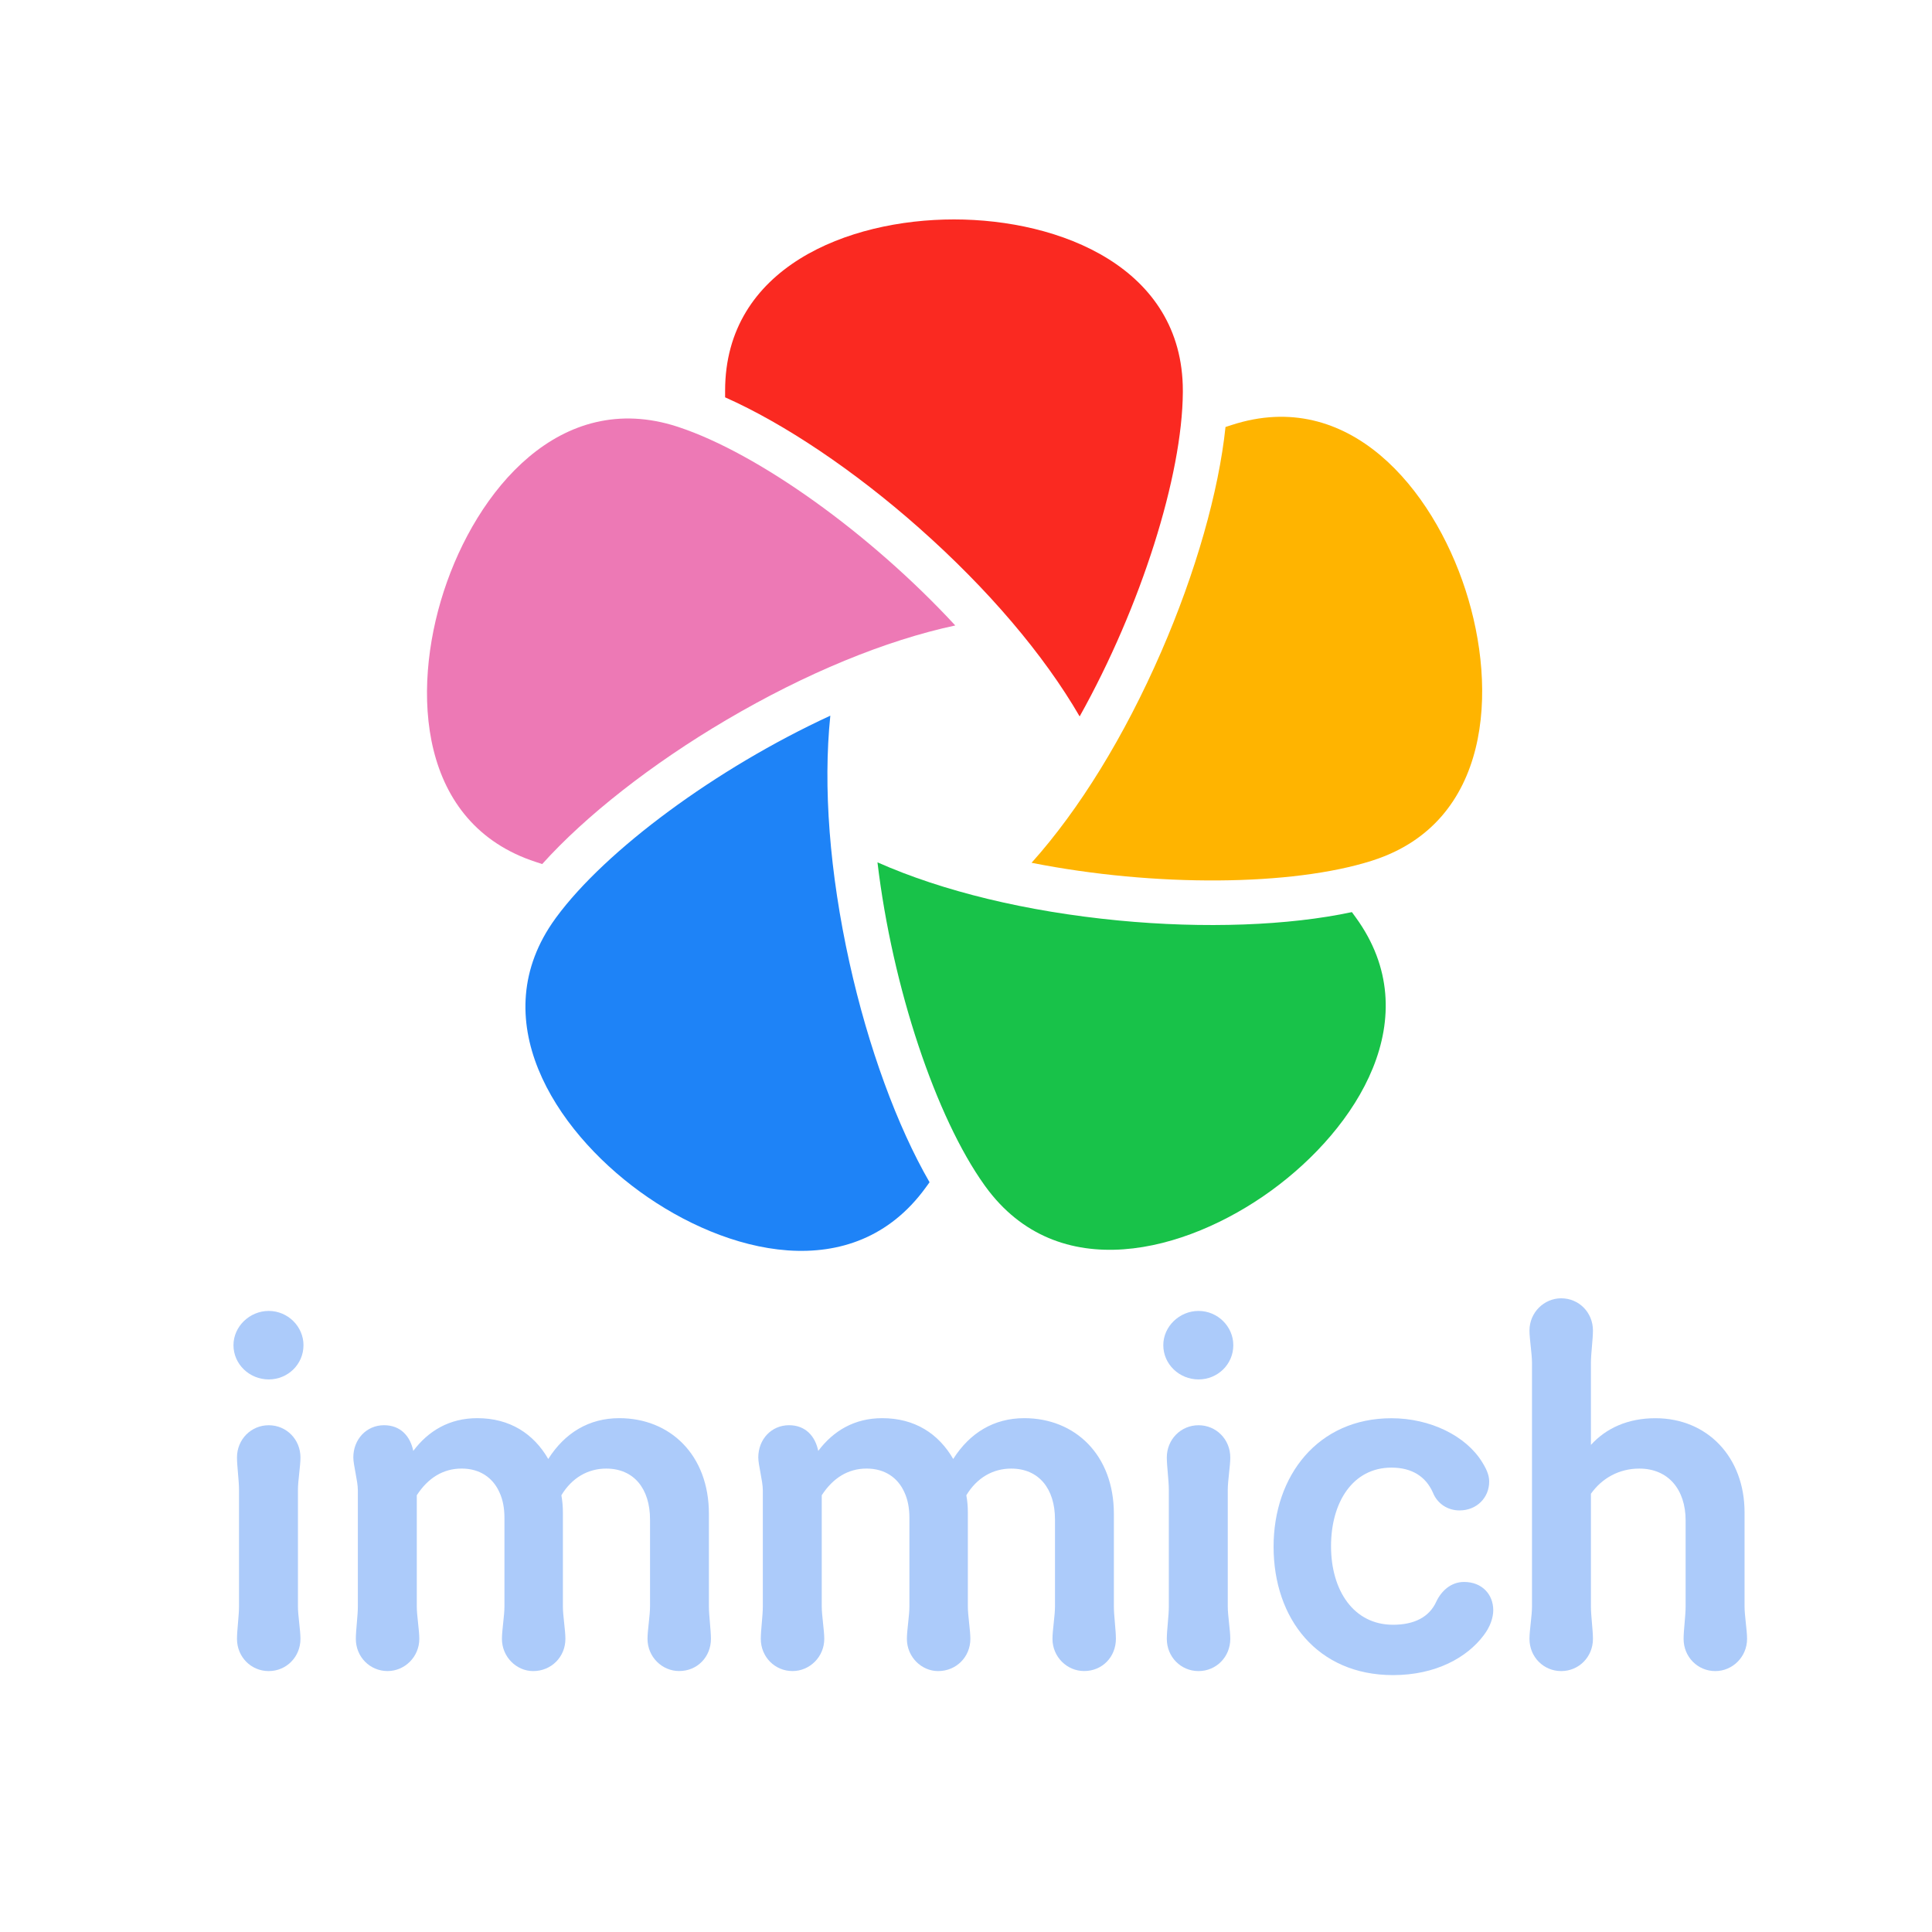
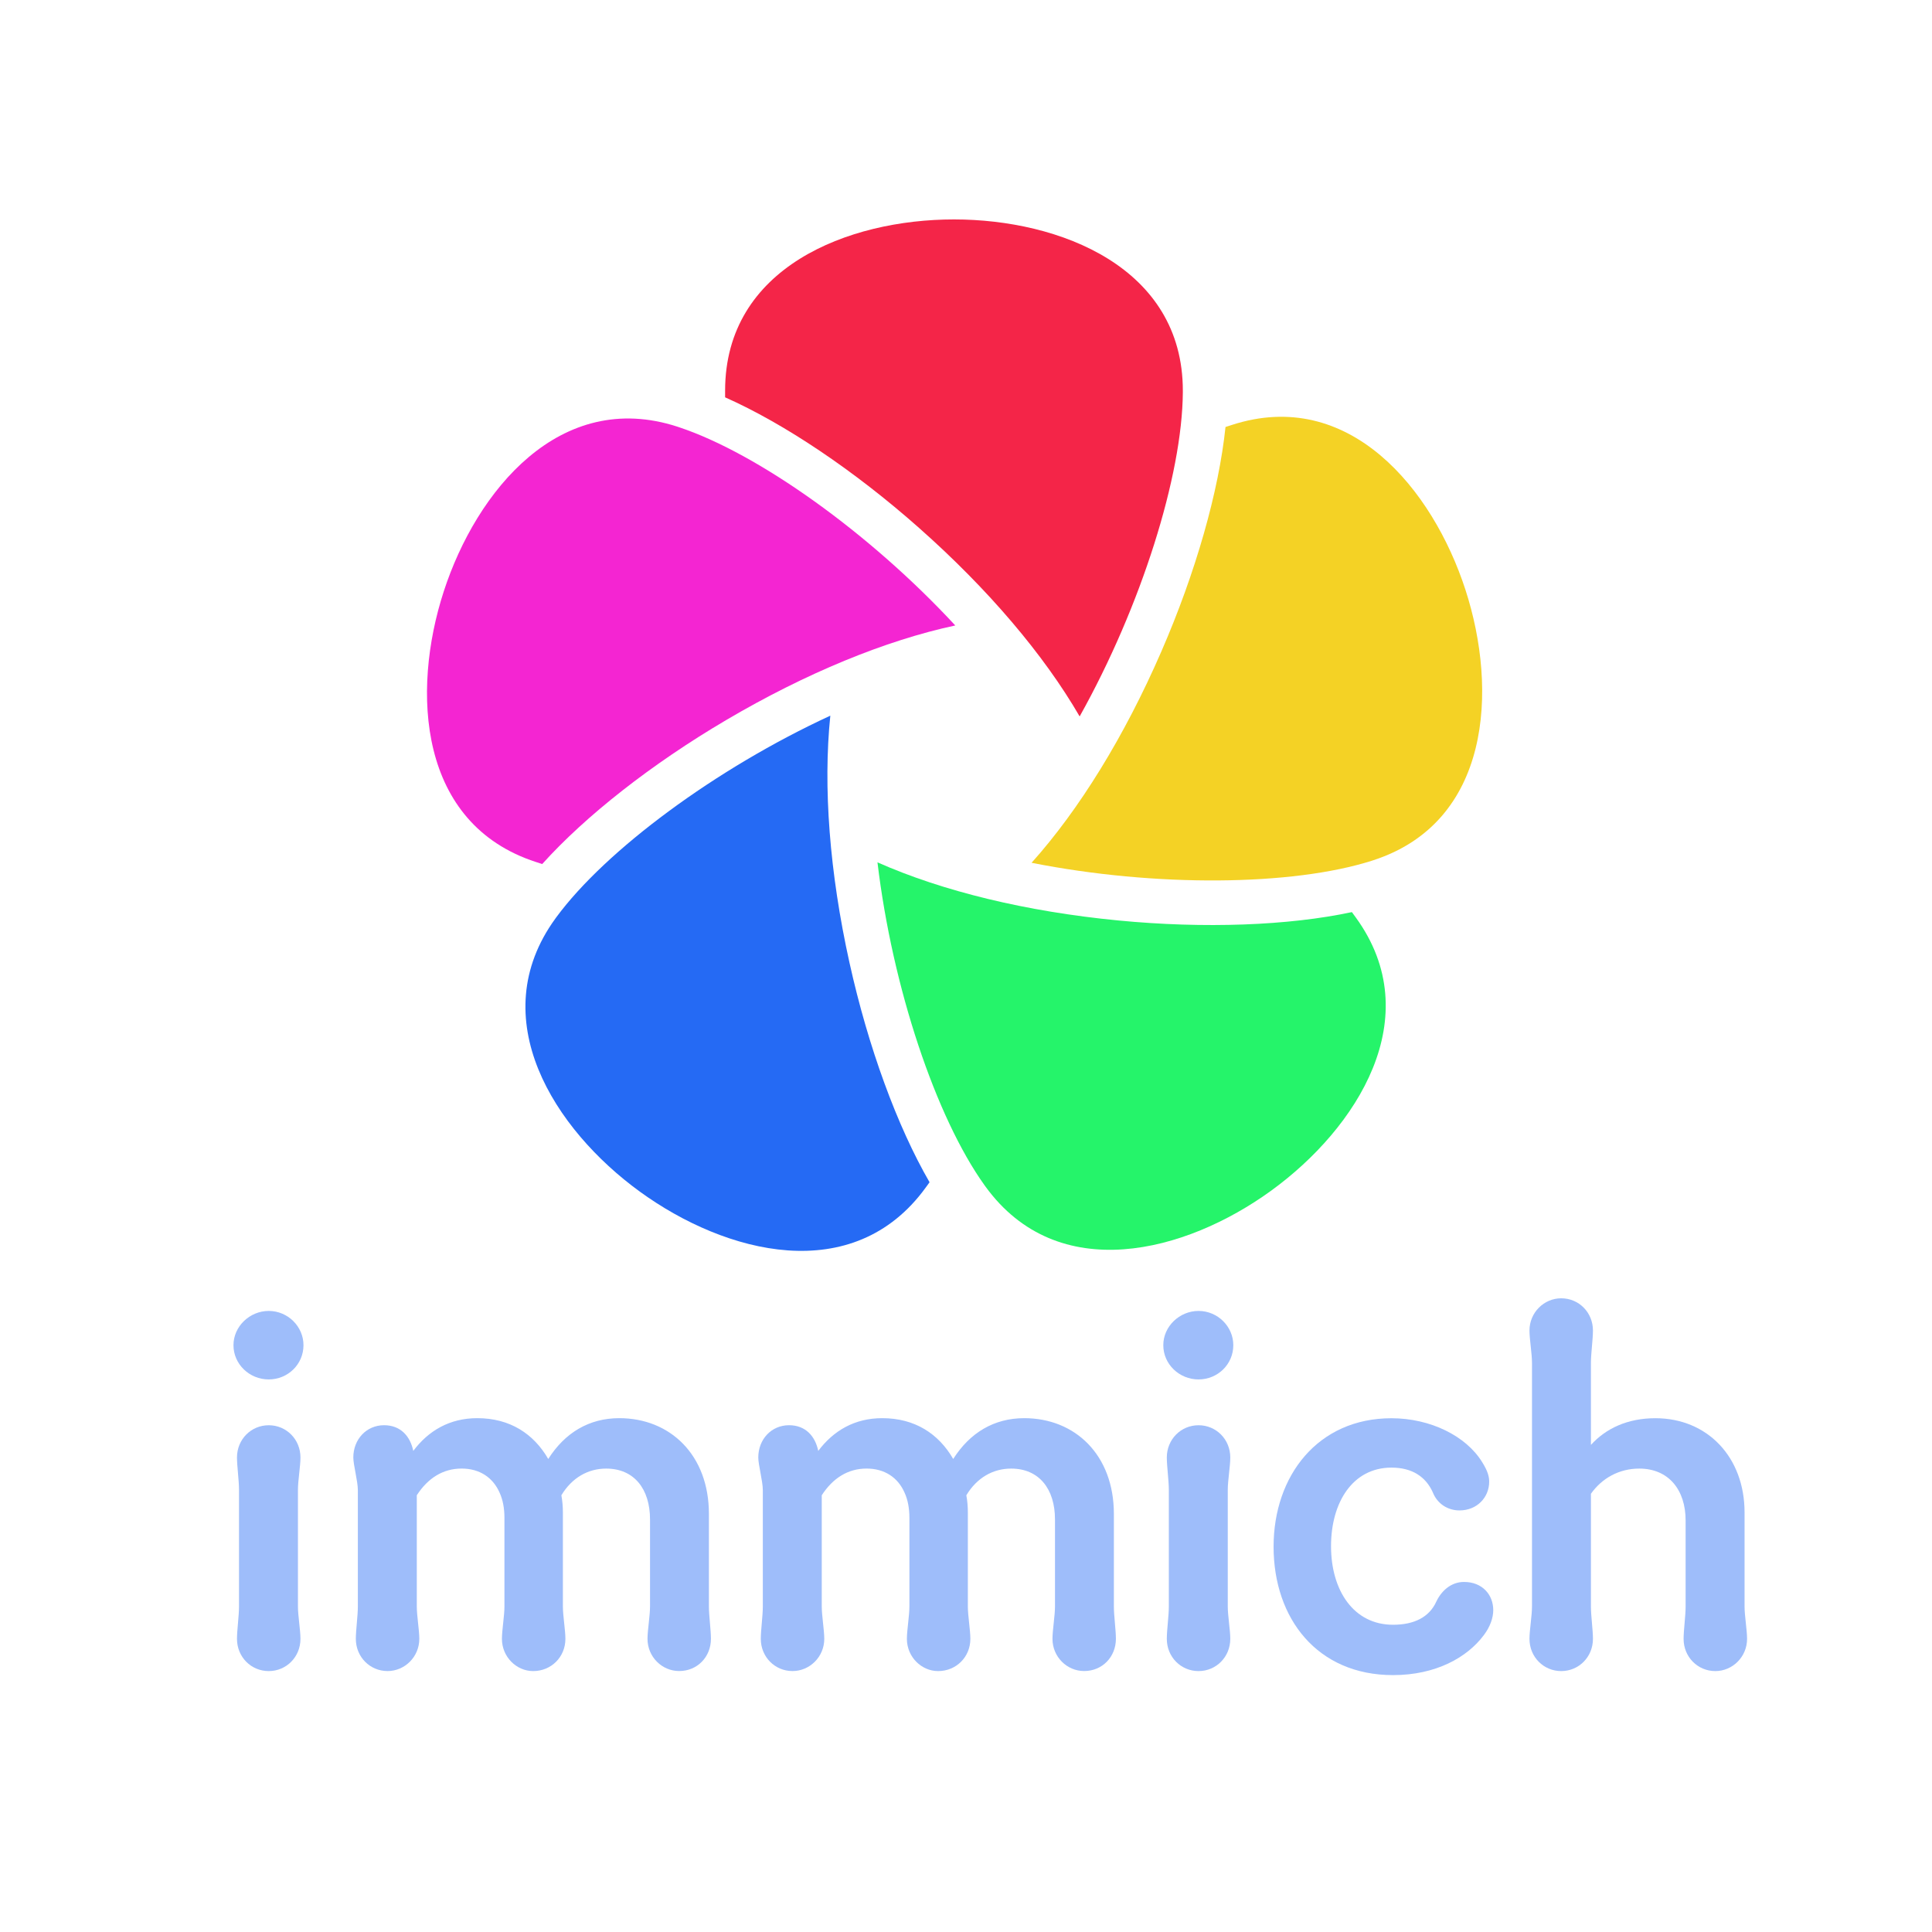
<svg xmlns="http://www.w3.org/2000/svg" version="1.1" id="Router_Medium_x5F_Black_00000037681990313894948460000012967653829507626171_" x="0px" y="0px" viewBox="0 0 792 792" style="enable-background:new 0 0 792 792;" xml:space="preserve">
  <style type="text/css">
- 	.st0{fill:#ACCBFA;}
- 	.st1{fill:#FA2921;}
- 	.st2{fill:#ED79B5;}
- 	.st3{fill:#FFB400;}
- 	.st4{fill:#1E83F7;}
- 	.st5{fill:#18C249;}
+ 	.st0{fill:#9EBDFA;}
+ 	.st1{fill:#F42548;}
+ 	.st2{fill:#F425D2;}
+ 	.st3{fill:#F4D225;}
+ 	.st4{fill:#256AF4;}
+ 	.st5{fill:#25F46A;}
</style>
  <g>
    <path class="st0" d="M110.16,537.4c7.85,0,14.25,6.4,14.25,14.04c0,7.85-6.4,14.04-14.25,14.04s-14.45-6.19-14.45-14.04   C95.71,543.8,102.32,537.4,110.16,537.4z M97.98,610.7c0-3.72-0.83-9.71-0.83-13.22c0-7.43,5.78-13.22,13.01-13.22   s13.01,5.78,13.01,13.22c0,3.51-1.03,9.5-1.03,13.22v47.9c0,3.72,1.03,9.71,1.03,13.22c0,7.43-5.78,13.22-13.01,13.22   s-13.01-5.78-13.01-13.22c0-3.51,0.83-9.5,0.83-13.22V610.7z" />
    <path class="st0" d="M265.44,671.82c0-3.51,1.03-9.5,1.03-13.22v-35.72c0-12.6-6.61-20.85-17.96-20.85   c-7.43,0-14.04,3.72-18.38,10.94c0.41,2.27,0.62,4.54,0.62,7.02v38.61c0,3.72,1.03,9.71,1.03,13.22c0,7.43-5.78,13.22-13.22,13.22   c-6.81,0-12.8-5.78-12.8-13.22c0-3.51,1.03-9.5,1.03-13.22v-36.34c0-3.92-0.62-7.43-2.06-10.53c-2.69-5.99-8.05-9.71-15.49-9.71   c-7.64,0-13.83,3.92-18.38,10.94v45.63c0,3.72,1.03,9.71,1.03,13.22c0,7.43-5.99,13.22-13.01,13.22c-7.23,0-13.01-5.78-13.01-13.22   c0-3.51,0.83-9.5,0.83-13.22v-47.7c0-3.72-1.86-10.32-1.86-13.42c0-7.43,5.37-13.22,12.6-13.22c6.81,0,10.74,4.54,11.98,10.53   c6.19-8.26,14.87-13.42,26.22-13.42c13.42,0,23.13,6.4,29.11,16.73c6.81-10.74,16.73-16.73,29.11-16.73   c20.86,0,36.75,15.07,36.75,39.23v37.99c0,3.72,0.83,9.71,0.83,13.22c0,7.43-5.57,13.22-13.01,13.22   C271.43,685.04,265.44,679.26,265.44,671.82z" />
    <path class="st0" d="M431.45,671.82c0-3.51,1.03-9.5,1.03-13.22v-35.72c0-12.6-6.61-20.85-17.96-20.85   c-7.43,0-14.04,3.72-18.38,10.94c0.41,2.27,0.62,4.54,0.62,7.02v38.61c0,3.72,1.03,9.71,1.03,13.22c0,7.43-5.78,13.22-13.22,13.22   c-6.82,0-12.8-5.78-12.8-13.22c0-3.51,1.03-9.5,1.03-13.22v-36.34c0-3.92-0.62-7.43-2.06-10.53c-2.68-5.99-8.05-9.71-15.49-9.71   c-7.64,0-13.83,3.92-18.38,10.94v45.63c0,3.72,1.03,9.71,1.03,13.22c0,7.43-5.99,13.22-13.01,13.22c-7.23,0-13.01-5.78-13.01-13.22   c0-3.51,0.83-9.5,0.83-13.22v-47.7c0-3.72-1.86-10.32-1.86-13.42c0-7.43,5.37-13.22,12.6-13.22c6.82,0,10.74,4.54,11.98,10.53   c6.2-8.26,14.87-13.42,26.22-13.42c13.42,0,23.13,6.4,29.11,16.73c6.81-10.74,16.72-16.73,29.11-16.73   c20.86,0,36.75,15.07,36.75,39.23v37.99c0,3.72,0.83,9.71,0.83,13.22c0,7.43-5.57,13.22-13.01,13.22   C437.44,685.04,431.45,679.26,431.45,671.82z" />
    <path class="st0" d="M491.33,537.4c7.85,0,14.25,6.4,14.25,14.04c0,7.85-6.4,14.04-14.25,14.04s-14.45-6.19-14.45-14.04   C476.87,543.8,483.48,537.4,491.33,537.4z M479.15,610.7c0-3.72-0.83-9.71-0.83-13.22c0-7.43,5.78-13.22,13.01-13.22   s13.01,5.78,13.01,13.22c0,3.51-1.03,9.5-1.03,13.22v47.9c0,3.72,1.03,9.71,1.03,13.22c0,7.43-5.78,13.22-13.01,13.22   s-13.01-5.78-13.01-13.22c0-3.51,0.83-9.5,0.83-13.22V610.7z" />
    <path class="st0" d="M522.09,634.04c0-29.11,18.17-52.65,48.32-52.65c15.9,0,30.56,7.23,37.17,17.97c2.48,3.92,2.89,6.19,2.89,8.05   c0,6.4-4.96,11.77-12.18,11.77c-4.75,0-9.08-2.68-10.94-7.43c-2.89-6.4-8.47-10.12-16.93-10.12c-15.9,0-24.78,14.25-24.78,32.21   c0,18.17,9.29,32.21,25.4,32.21c8.67,0,14.87-3.1,17.76-9.5c2.06-4.34,5.99-8.05,11.36-8.05c7.43,0,11.98,5.16,11.98,11.56   c0,3.1-1.24,6.81-3.92,10.32c-6.82,9.09-19.62,16.31-37.17,16.31C540.06,686.69,522.09,663.56,522.09,634.04z" />
    <path class="st0" d="M690.17,671.82c0-3.51,0.83-9.5,0.83-13.22v-35.3c0-12.6-7.02-21.27-19-21.27c-8.26,0-15.28,3.92-19.82,10.32   v46.25c0,3.72,0.83,9.71,0.83,13.22c0,7.43-5.78,13.22-13.01,13.22s-13.01-5.78-13.01-13.22c0-3.51,1.03-9.5,1.03-13.22v-99.94   c0-3.72-1.03-9.71-1.03-13.22c0-7.43,5.99-13.22,13.01-13.22c7.23,0,13.01,5.78,13.01,13.22c0,3.51-0.83,9.5-0.83,13.22v33.66   c6.2-6.81,15.07-10.94,26.43-10.94c21.27,0,36.55,15.9,36.55,38.61v38.61c0,3.72,1.03,9.71,1.03,13.22   c0,7.43-5.99,13.22-13.01,13.22C695.95,685.04,690.17,679.26,690.17,671.82z" />
  </g>
  <g>
    <path class="st1" d="M376.76,216.42c28.32,25.07,51.15,51.95,65.83,77.27c25.23-45.12,42.08-98.73,42.3-132.88   c0-0.24,0-0.46,0-0.66c0-50.53-50.41-70.2-93.82-70.2s-93.82,19.66-93.82,70.2c0,0.69,0,1.62,0,2.73   C321.44,173.62,350.14,192.84,376.76,216.42z" />
    <path class="st2" d="M222.27,354.21c17.7-19.69,44.85-41.04,75.5-59.08c32.6-19.19,65.21-32.59,93.83-38.73   c-35.11-37.94-80.89-70.53-113.31-81.29c-0.23-0.07-0.44-0.14-0.63-0.21c-48.06-15.61-82.34,26.25-95.75,67.54   c-13.42,41.29-10.29,95.31,37.77,110.92C220.33,353.58,221.21,353.86,222.27,354.21z" />
    <path class="st3" d="M600.73,241.74c-13.42-41.29-47.69-83.15-95.75-67.54c-0.66,0.21-1.54,0.5-2.6,0.84   c-2.75,26.34-12.16,59.57-26.36,92.17c-15.09,34.68-33.6,64.69-53.14,86.48c50.7,10.05,106.9,9.52,139.45-0.83   c0.23-0.07,0.44-0.14,0.63-0.21C611.02,337.05,614.15,283.03,600.73,241.74z" />
    <path class="st4" d="M348.22,394.58c-8.17-36.93-10.84-72.09-7.84-101.2c-46.93,21.67-92.08,55.14-112.33,82.64   c-0.14,0.19-0.27,0.37-0.39,0.54c-29.7,40.88-0.48,86.42,34.64,111.94s87.46,39.24,117.16-1.64c0.41-0.56,0.95-1.31,1.6-2.21   C367.81,461.72,355.9,429.3,348.22,394.58z" />
    <path class="st5" d="M554.19,373.91c-25.9,5.53-60.41,6.84-95.81,3.42c-37.65-3.64-71.91-11.96-98.67-23.82   c6.11,51.33,23.99,104.61,43.89,132.37c0.14,0.19,0.27,0.37,0.39,0.54c29.7,40.88,82.04,27.16,117.16,1.64S585.5,417,555.8,376.12   C555.39,375.56,554.85,374.81,554.19,373.91z" />
  </g>
</svg>
